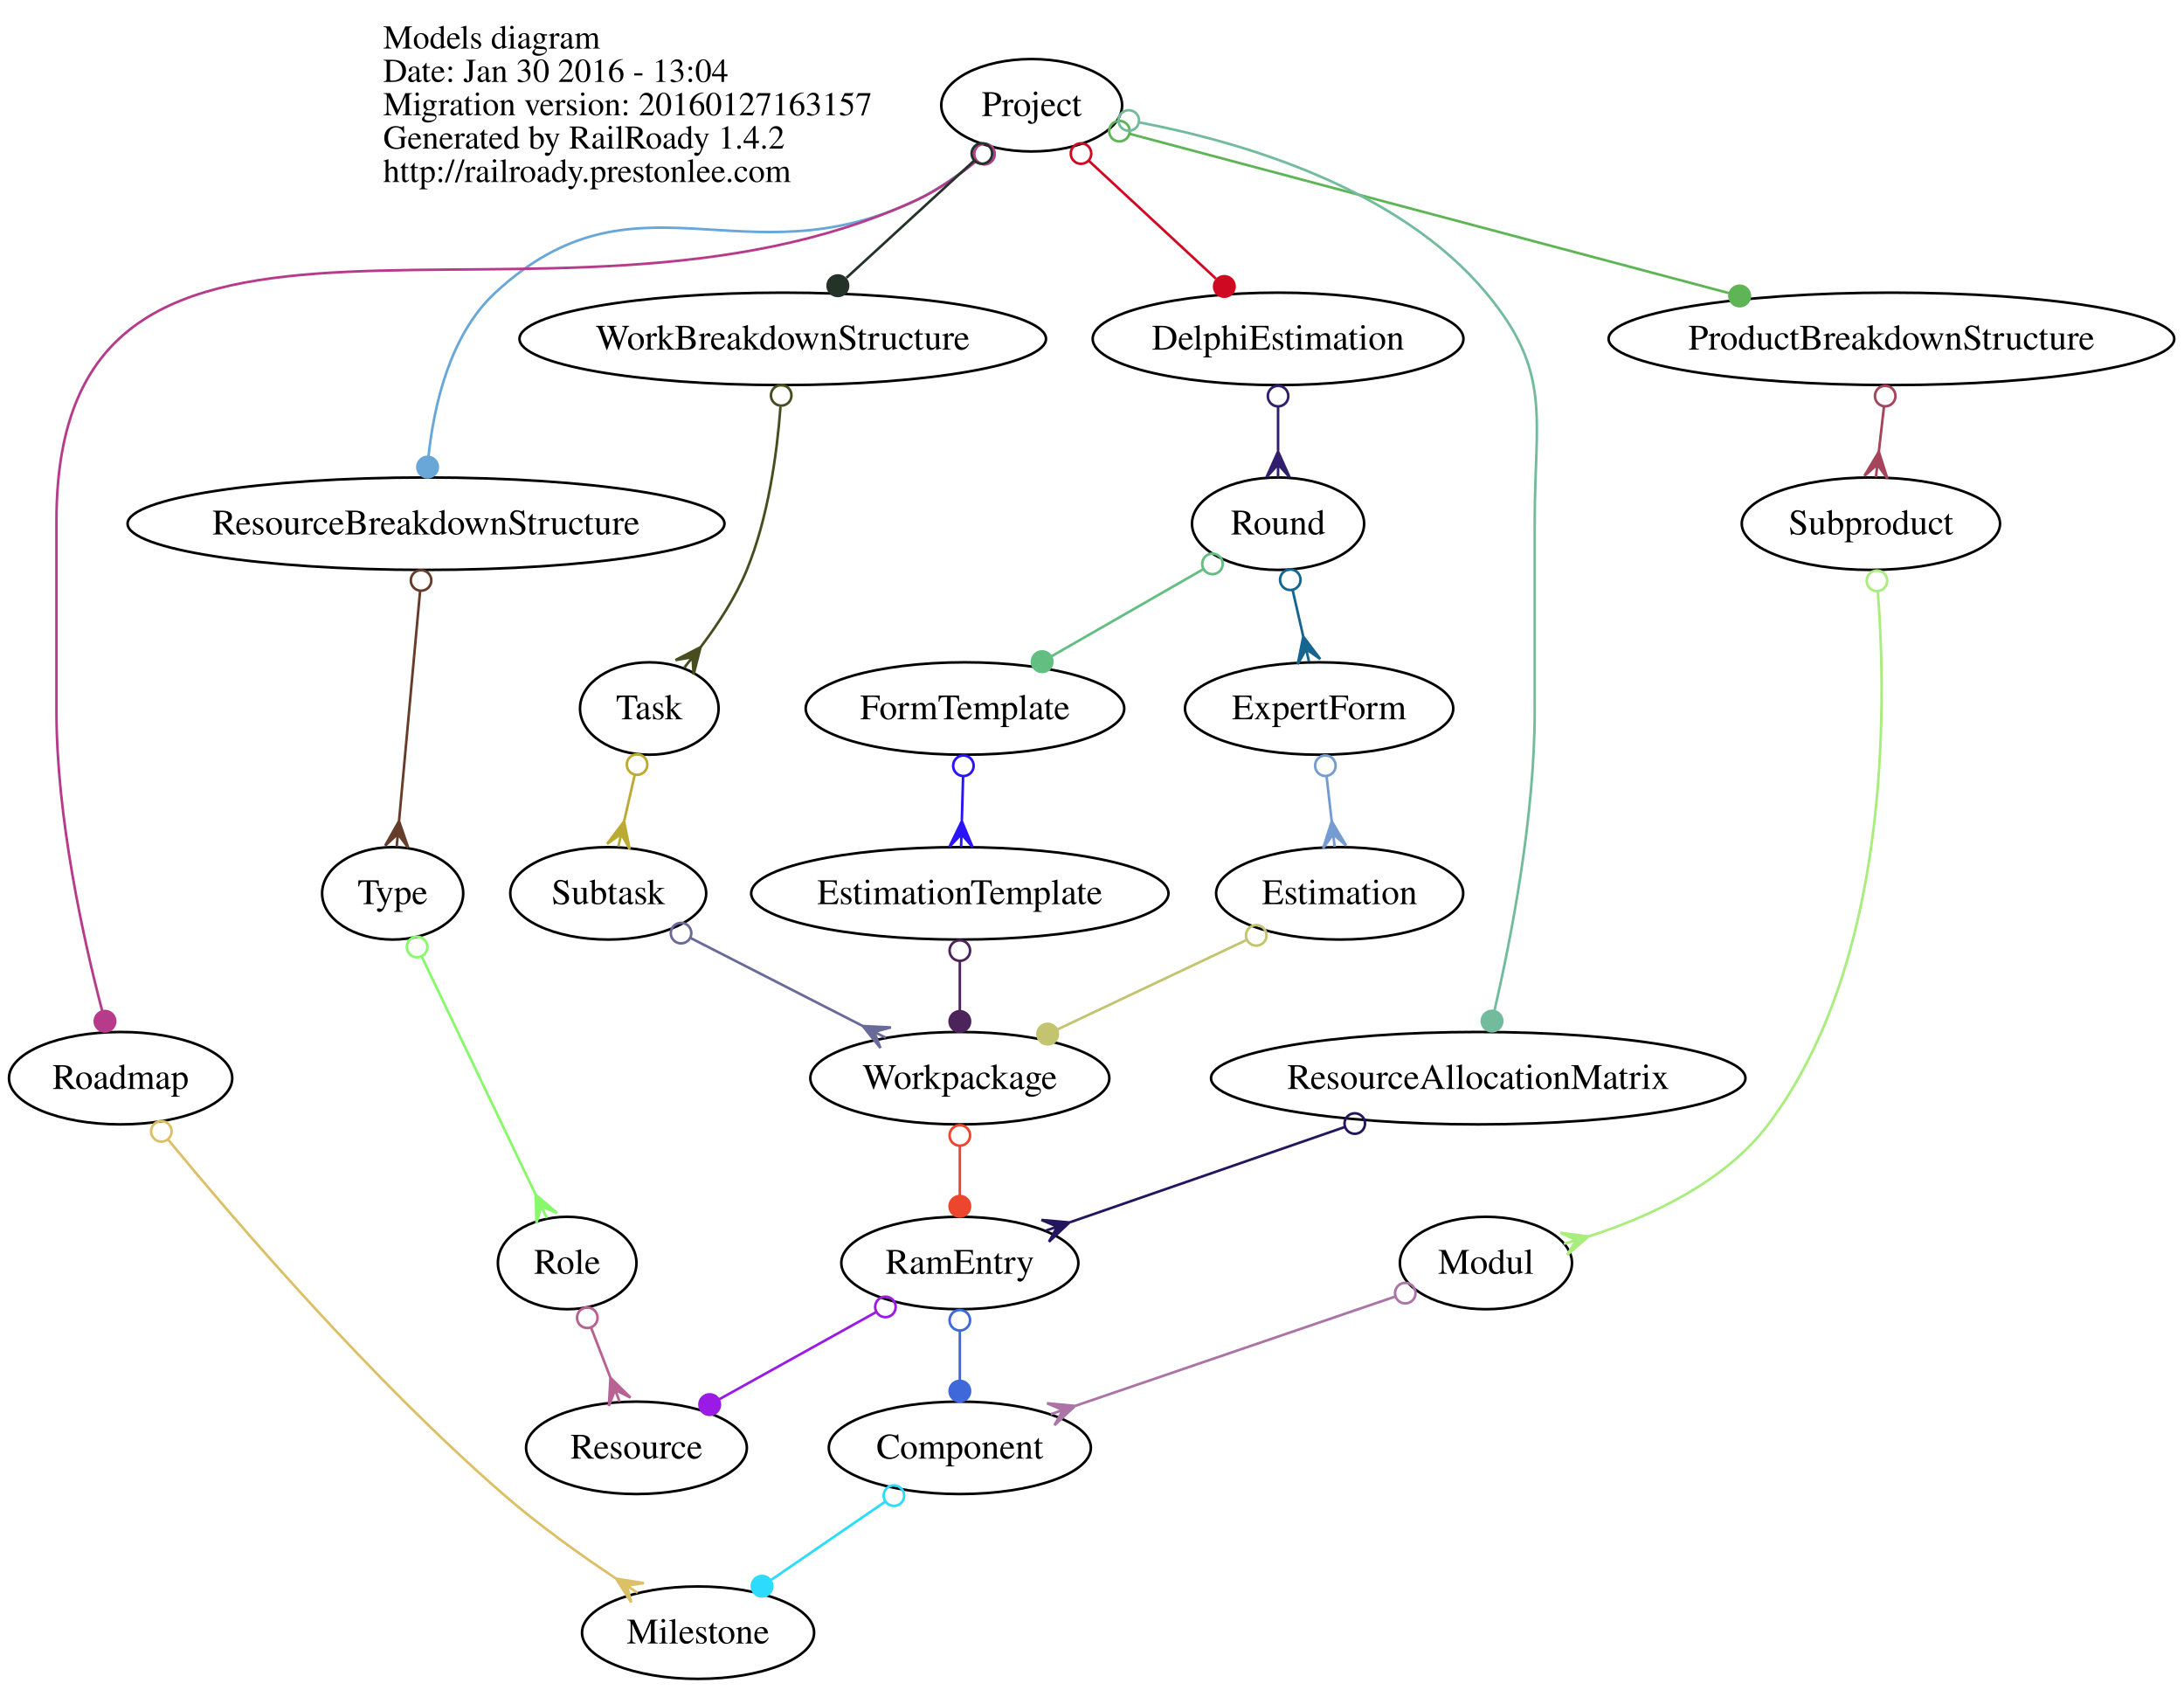
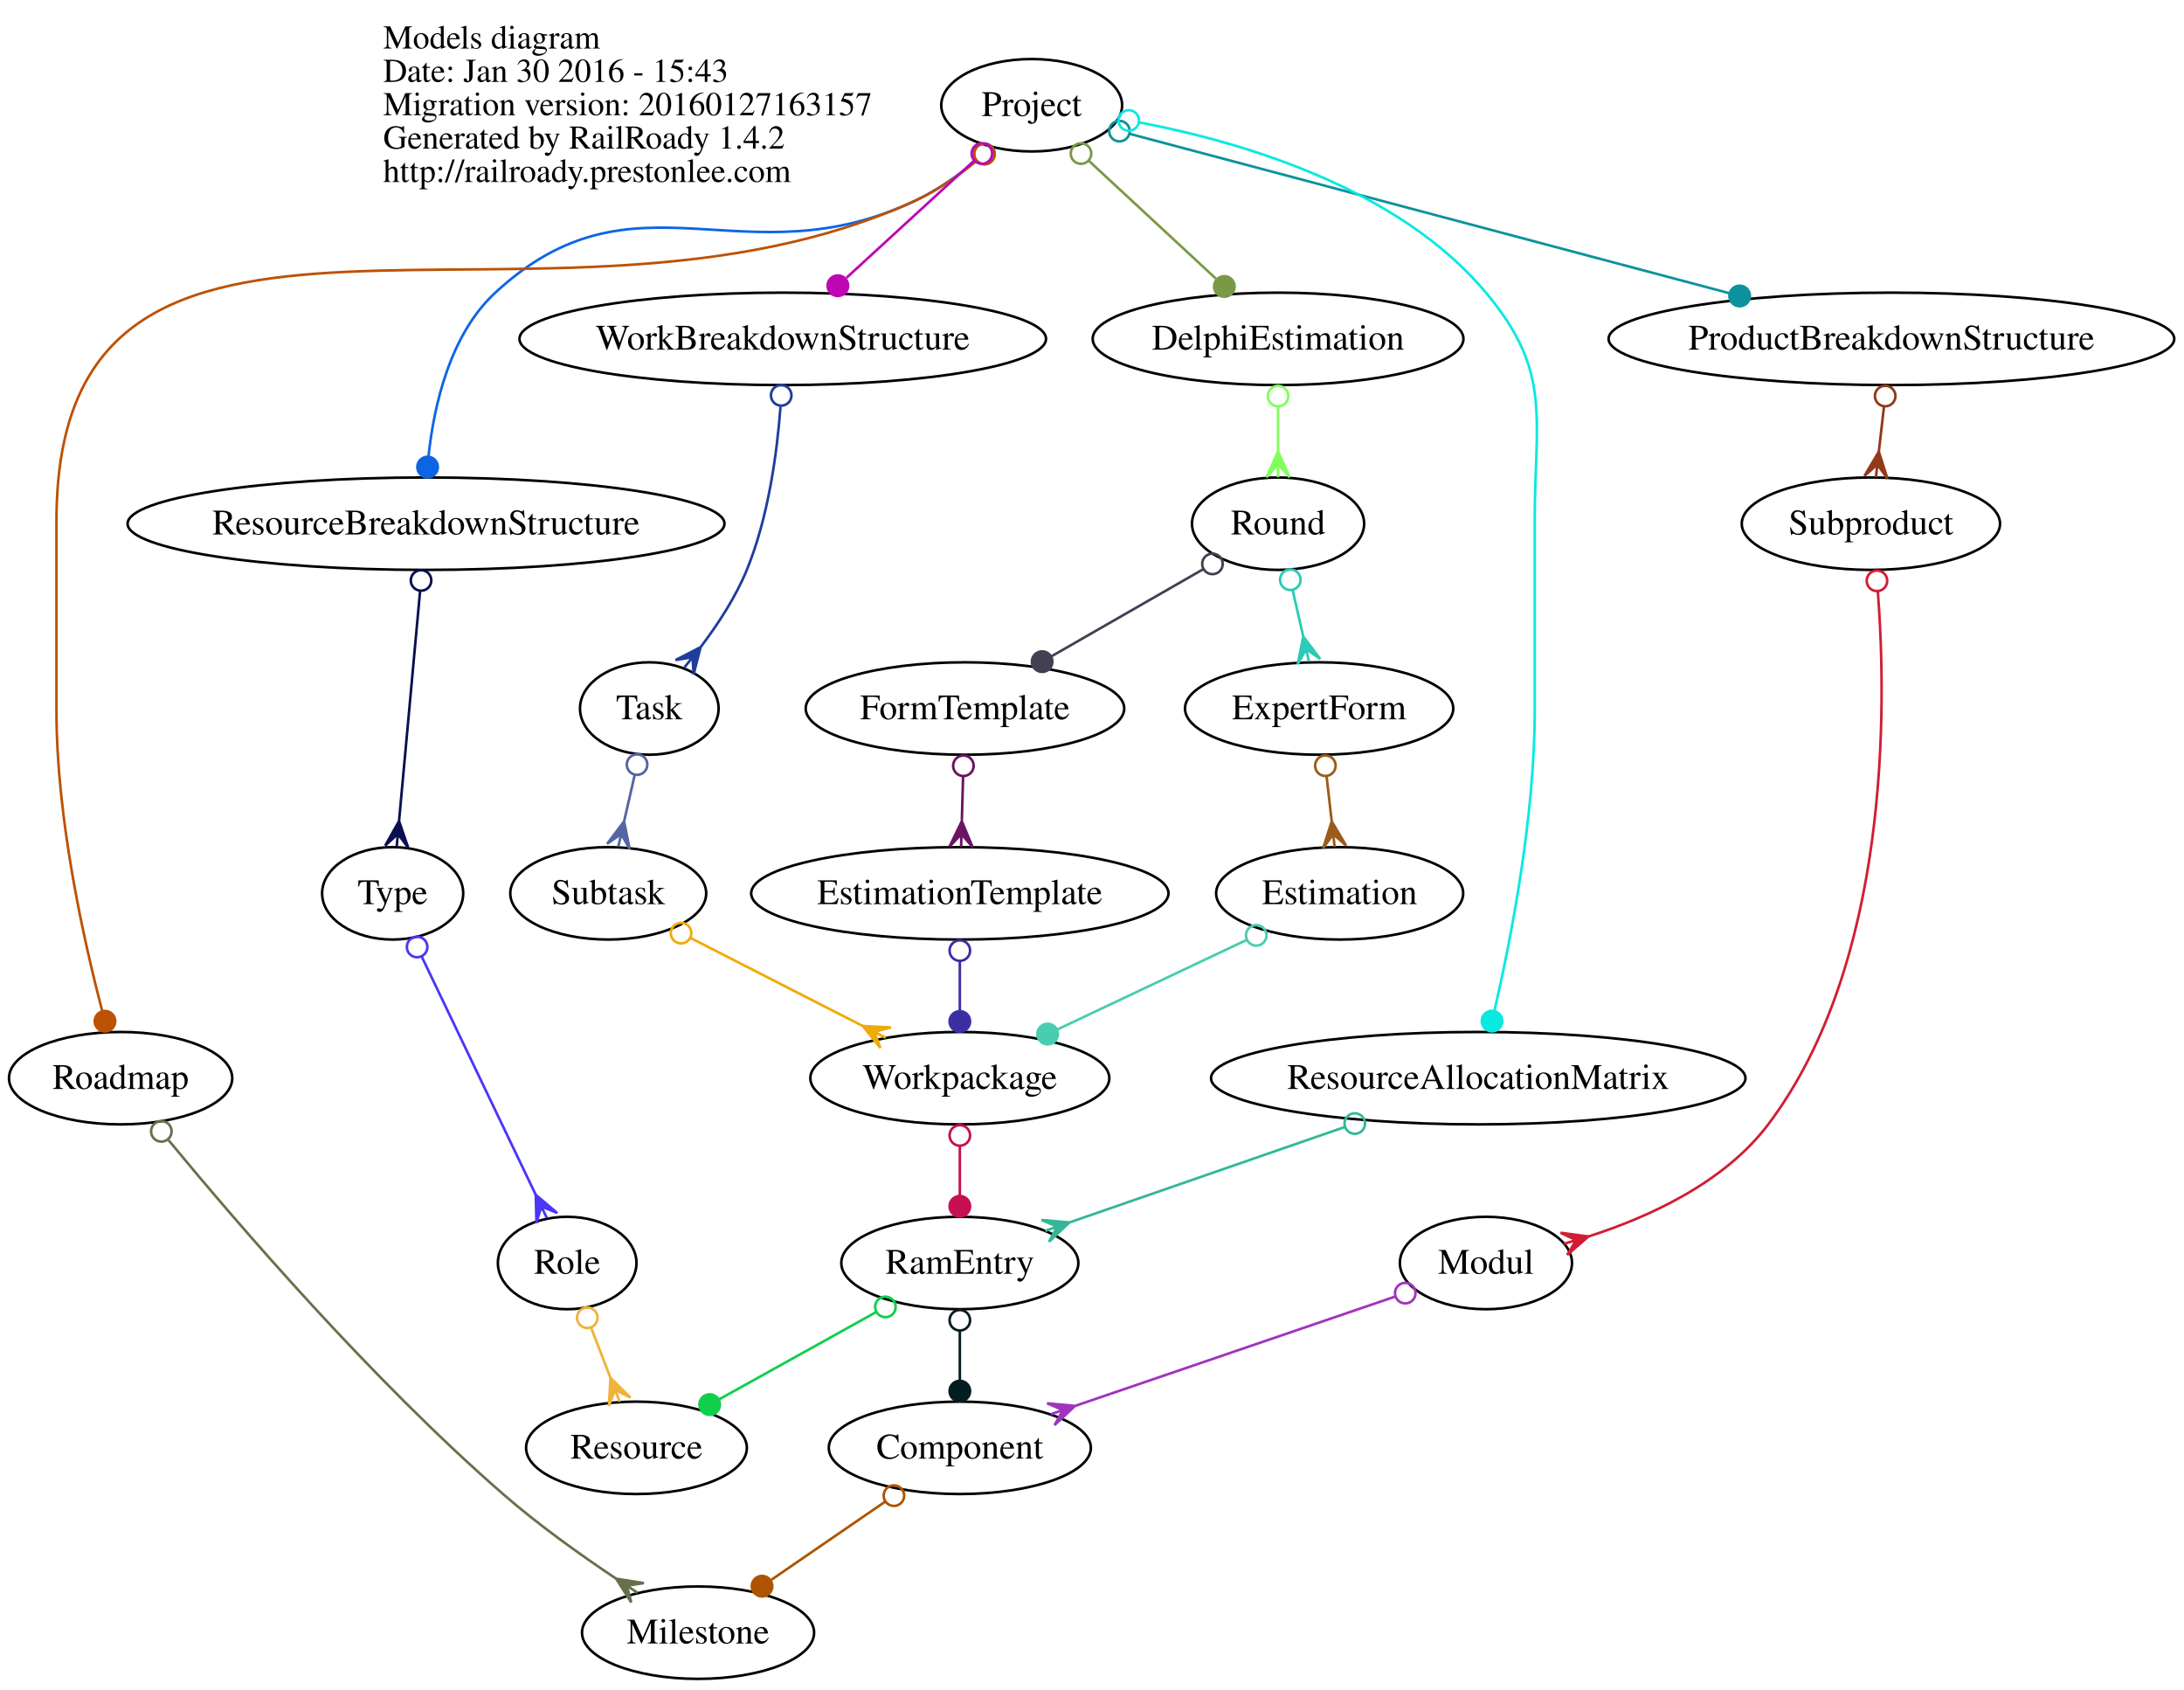
<svg xmlns="http://www.w3.org/2000/svg" width="851pt" height="658pt" viewBox="0.00 0.00 851.00 658.00">
  <g id="graph0" class="graph" transform="scale(1 1) rotate(0) translate(4 654)">
    <polygon fill="none" stroke="none" points="-4,4 -4,-654 847,-654 847,4 -4,4" />
    <g id="node1" class="node">
      <text text-anchor="start" x="145.312" y="-635.1" font-family="Times,serif" font-size="13.00">Models diagram</text>
-       <text text-anchor="start" x="145.312" y="-622.1" font-family="Times,serif" font-size="13.00">Date: Jan 30 2016 - 13:04</text>
+       <text text-anchor="start" x="145.312" y="-622.1" font-family="Times,serif" font-size="13.00">Date: Jan 30 2016 - 15:43</text>
      <text text-anchor="start" x="145.312" y="-609.1" font-family="Times,serif" font-size="13.00">Migration version: 20160127163157</text>
      <text text-anchor="start" x="145.312" y="-596.1" font-family="Times,serif" font-size="13.00">Generated by RailRoady 1.4.2</text>
      <text text-anchor="start" x="145.312" y="-583.1" font-family="Times,serif" font-size="13.00">http://railroady.prestonlee.com</text>
    </g>
    <g id="node2" class="node">
      <ellipse fill="none" stroke="black" cx="370" cy="-90" rx="51.063" ry="18" />
      <text text-anchor="middle" x="370" y="-85.8" font-family="Times,serif" font-size="14.00">Component</text>
    </g>
    <g id="node8" class="node">
      <ellipse fill="none" stroke="black" cx="268" cy="-18" rx="45.215" ry="18" />
      <text text-anchor="middle" x="268" y="-13.8" font-family="Times,serif" font-size="14.00">Milestone</text>
    </g>
    <g id="edge1" class="edge">
-       <path fill="none" stroke="#2ddcfc" d="M340.873,-69.011C326.977,-59.475 310.409,-48.104 296.583,-38.616" />
-       <ellipse fill="none" stroke="#2ddcfc" cx="344.318" cy="-71.375" rx="4" ry="4" />
-       <ellipse fill="#2ddcfc" stroke="#2ddcfc" cx="292.931" cy="-36.109" rx="4" ry="4" />
+       <path fill="none" stroke="#ad5404" d="M340.873,-69.011C326.977,-59.475 310.409,-48.104 296.583,-38.616" />
+       <ellipse fill="none" stroke="#ad5404" cx="344.318" cy="-71.375" rx="4" ry="4" />
+       <ellipse fill="#ad5404" stroke="#ad5404" cx="292.931" cy="-36.109" rx="4" ry="4" />
    </g>
    <g id="node3" class="node">
      <ellipse fill="none" stroke="black" cx="494" cy="-522" rx="72.242" ry="18" />
      <text text-anchor="middle" x="494" y="-517.8" font-family="Times,serif" font-size="14.00">DelphiEstimation</text>
    </g>
    <g id="node18" class="node">
      <ellipse fill="none" stroke="black" cx="494" cy="-450" rx="33.538" ry="18" />
      <text text-anchor="middle" x="494" y="-445.8" font-family="Times,serif" font-size="14.00">Round</text>
    </g>
    <g id="edge2" class="edge">
-       <path fill="none" stroke="#311f6d" d="M494,-495.64C494,-490.063 494,-484.132 494,-478.476" />
-       <ellipse fill="none" stroke="#311f6d" cx="494" cy="-499.697" rx="4" ry="4" />
-       <polygon fill="#311f6d" stroke="#311f6d" points="494,-478.104 498.5,-468.104 494,-473.104 494,-468.104 494,-468.104 494,-468.104 494,-473.104 489.5,-468.104 494,-478.104 494,-478.104" />
+       <path fill="none" stroke="#81fe5c" d="M494,-495.64C494,-490.063 494,-484.132 494,-478.476" />
+       <ellipse fill="none" stroke="#81fe5c" cx="494" cy="-499.697" rx="4" ry="4" />
+       <polygon fill="#81fe5c" stroke="#81fe5c" points="494,-478.104 498.5,-468.104 494,-473.104 494,-468.104 494,-468.104 494,-468.104 494,-473.104 489.5,-468.104 494,-478.104 494,-478.104" />
    </g>
    <g id="node4" class="node">
      <ellipse fill="none" stroke="black" cx="518" cy="-306" rx="48.139" ry="18" />
      <text text-anchor="middle" x="518" y="-301.8" font-family="Times,serif" font-size="14.00">Estimation</text>
    </g>
    <g id="node24" class="node">
      <ellipse fill="none" stroke="black" cx="370" cy="-234" rx="58.256" ry="18" />
      <text text-anchor="middle" x="370" y="-229.8" font-family="Times,serif" font-size="14.00">Workpackage</text>
    </g>
    <g id="edge3" class="edge">
-       <path fill="none" stroke="#c3c470" d="M481.658,-287.811C459.303,-277.238 430.698,-263.708 408.037,-252.991" />
-       <ellipse fill="none" stroke="#c3c470" cx="485.497" cy="-289.627" rx="4" ry="4" />
-       <ellipse fill="#c3c470" stroke="#c3c470" cx="404.214" cy="-251.182" rx="4" ry="4" />
+       <path fill="none" stroke="#4accb0" d="M481.658,-287.811C459.303,-277.238 430.698,-263.708 408.037,-252.991" />
+       <ellipse fill="none" stroke="#4accb0" cx="485.497" cy="-289.627" rx="4" ry="4" />
+       <ellipse fill="#4accb0" stroke="#4accb0" cx="404.214" cy="-251.182" rx="4" ry="4" />
    </g>
    <g id="node5" class="node">
      <ellipse fill="none" stroke="black" cx="370" cy="-306" rx="81.3" ry="18" />
      <text text-anchor="middle" x="370" y="-301.8" font-family="Times,serif" font-size="14.00">EstimationTemplate</text>
    </g>
    <g id="edge4" class="edge">
-       <path fill="none" stroke="#4d235c" d="M370,-279.64C370,-273.348 370,-266.605 370,-260.316" />
-       <ellipse fill="none" stroke="#4d235c" cx="370" cy="-283.697" rx="4" ry="4" />
-       <ellipse fill="#4d235c" stroke="#4d235c" cx="370" cy="-256.104" rx="4" ry="4" />
+       <path fill="none" stroke="#3c2fa6" d="M370,-279.64C370,-273.348 370,-266.605 370,-260.316" />
+       <ellipse fill="none" stroke="#3c2fa6" cx="370" cy="-283.697" rx="4" ry="4" />
+       <ellipse fill="#3c2fa6" stroke="#3c2fa6" cx="370" cy="-256.104" rx="4" ry="4" />
    </g>
    <g id="node6" class="node">
      <ellipse fill="none" stroke="black" cx="510" cy="-378" rx="52.266" ry="18" />
      <text text-anchor="middle" x="510" y="-373.8" font-family="Times,serif" font-size="14.00">ExpertForm</text>
    </g>
    <g id="edge5" class="edge">
-       <path fill="none" stroke="#749cd1" d="M512.898,-351.64C513.552,-345.92 514.248,-339.828 514.91,-334.042" />
-       <ellipse fill="none" stroke="#749cd1" cx="512.432" cy="-355.722" rx="4" ry="4" />
-       <polygon fill="#749cd1" stroke="#749cd1" points="514.91,-334.04 520.516,-324.615 515.477,-329.072 516.045,-324.104 516.045,-324.104 516.045,-324.104 515.477,-329.072 511.574,-323.593 514.91,-334.04 514.91,-334.04" />
+       <path fill="none" stroke="#9a5c1b" d="M512.898,-351.64C513.552,-345.92 514.248,-339.828 514.91,-334.042" />
+       <ellipse fill="none" stroke="#9a5c1b" cx="512.432" cy="-355.722" rx="4" ry="4" />
+       <polygon fill="#9a5c1b" stroke="#9a5c1b" points="514.91,-334.04 520.516,-324.615 515.477,-329.072 516.045,-324.104 516.045,-324.104 516.045,-324.104 515.477,-329.072 511.574,-323.593 514.91,-334.04 514.91,-334.04" />
    </g>
    <g id="node7" class="node">
      <ellipse fill="none" stroke="black" cx="372" cy="-378" rx="62.067" ry="18" />
      <text text-anchor="middle" x="372" y="-373.8" font-family="Times,serif" font-size="14.00">FormTemplate</text>
    </g>
    <g id="edge6" class="edge">
-       <path fill="none" stroke="#2c13fe" d="M371.275,-351.64C371.116,-346.063 370.947,-340.132 370.785,-334.476" />
-       <ellipse fill="none" stroke="#2c13fe" cx="371.391" cy="-355.698" rx="4" ry="4" />
-       <polygon fill="#2c13fe" stroke="#2c13fe" points="370.774,-334.1 374.987,-323.976 370.632,-329.102 370.489,-324.104 370.489,-324.104 370.489,-324.104 370.632,-329.102 365.991,-324.233 370.774,-334.1 370.774,-334.1" />
+       <path fill="none" stroke="#6a1463" d="M371.275,-351.64C371.116,-346.063 370.947,-340.132 370.785,-334.476" />
+       <ellipse fill="none" stroke="#6a1463" cx="371.391" cy="-355.698" rx="4" ry="4" />
+       <polygon fill="#6a1463" stroke="#6a1463" points="370.774,-334.1 374.987,-323.976 370.632,-329.102 370.489,-324.104 370.489,-324.104 370.489,-324.104 370.632,-329.102 365.991,-324.233 370.774,-334.1 370.774,-334.1" />
    </g>
    <g id="node9" class="node">
      <ellipse fill="none" stroke="black" cx="575" cy="-162" rx="33.538" ry="18" />
      <text text-anchor="middle" x="575" y="-157.8" font-family="Times,serif" font-size="14.00">Modul</text>
    </g>
    <g id="edge7" class="edge">
-       <path fill="none" stroke="#ab73a6" d="M539.68,-148.939C505.201,-137.166 452.598,-119.204 415.109,-106.403" />
-       <ellipse fill="none" stroke="#ab73a6" cx="543.567" cy="-150.267" rx="4" ry="4" />
-       <polygon fill="#ab73a6" stroke="#ab73a6" points="414.909,-106.335 406.899,-98.845 410.177,-104.719 405.445,-103.103 405.445,-103.103 405.445,-103.103 410.177,-104.719 403.991,-107.362 414.909,-106.335 414.909,-106.335" />
+       <path fill="none" stroke="#9f34bd" d="M539.68,-148.939C505.201,-137.166 452.598,-119.204 415.109,-106.403" />
+       <ellipse fill="none" stroke="#9f34bd" cx="543.567" cy="-150.267" rx="4" ry="4" />
+       <polygon fill="#9f34bd" stroke="#9f34bd" points="414.909,-106.335 406.899,-98.845 410.177,-104.719 405.445,-103.103 405.445,-103.103 405.445,-103.103 410.177,-104.719 403.991,-107.362 414.909,-106.335 414.909,-106.335" />
    </g>
    <g id="node10" class="node">
      <ellipse fill="none" stroke="black" cx="733" cy="-522" rx="110.202" ry="18" />
      <text text-anchor="middle" x="733" y="-517.8" font-family="Times,serif" font-size="14.00">ProductBreakdownStructure</text>
    </g>
    <g id="node19" class="node">
      <ellipse fill="none" stroke="black" cx="725" cy="-450" rx="50.325" ry="18" />
      <text text-anchor="middle" x="725" y="-445.8" font-family="Times,serif" font-size="14.00">Subproduct</text>
    </g>
    <g id="edge8" class="edge">
-       <path fill="none" stroke="#a5455b" d="M730.102,-495.64C729.448,-489.92 728.752,-483.828 728.09,-478.042" />
-       <ellipse fill="none" stroke="#a5455b" cx="730.568" cy="-499.722" rx="4" ry="4" />
-       <polygon fill="#a5455b" stroke="#a5455b" points="728.09,-478.04 731.426,-467.593 727.523,-473.072 726.955,-468.104 726.955,-468.104 726.955,-468.104 727.523,-473.072 722.484,-468.615 728.09,-478.04 728.09,-478.04" />
+       <path fill="none" stroke="#913918" d="M730.102,-495.64C729.448,-489.92 728.752,-483.828 728.09,-478.042" />
+       <ellipse fill="none" stroke="#913918" cx="730.568" cy="-499.722" rx="4" ry="4" />
+       <polygon fill="#913918" stroke="#913918" points="728.09,-478.04 731.426,-467.593 727.523,-473.072 726.955,-468.104 726.955,-468.104 726.955,-468.104 727.523,-473.072 722.484,-468.615 728.09,-478.04 728.09,-478.04" />
    </g>
    <g id="node11" class="node">
      <ellipse fill="none" stroke="black" cx="398" cy="-613" rx="35.234" ry="18" />
      <text text-anchor="middle" x="398" y="-608.8" font-family="Times,serif" font-size="14.00">Project</text>
    </g>
    <g id="edge13" class="edge">
-       <path fill="none" stroke="#d00922" d="M420.227,-591.394C435.052,-577.65 454.539,-559.583 469.762,-545.47" />
-       <ellipse fill="none" stroke="#d00922" cx="417.218" cy="-594.183" rx="4" ry="4" />
-       <ellipse fill="#d00922" stroke="#d00922" cx="473.066" cy="-542.407" rx="4" ry="4" />
+       <path fill="none" stroke="#799947" d="M420.227,-591.394C435.052,-577.65 454.539,-559.583 469.762,-545.47" />
+       <ellipse fill="none" stroke="#799947" cx="417.218" cy="-594.183" rx="4" ry="4" />
+       <ellipse fill="#799947" stroke="#799947" cx="473.066" cy="-542.407" rx="4" ry="4" />
    </g>
    <g id="edge10" class="edge">
-       <path fill="none" stroke="#5fb556" d="M436.302,-601.824C493.324,-586.675 601.186,-558.019 669.954,-539.75" />
-       <ellipse fill="none" stroke="#5fb556" cx="432.186" cy="-602.918" rx="4" ry="4" />
-       <ellipse fill="#5fb556" stroke="#5fb556" cx="673.86" cy="-538.712" rx="4" ry="4" />
+       <path fill="none" stroke="#0c929c" d="M436.302,-601.824C493.324,-586.675 601.186,-558.019 669.954,-539.75" />
+       <ellipse fill="none" stroke="#0c929c" cx="432.186" cy="-602.918" rx="4" ry="4" />
+       <ellipse fill="#0c929c" stroke="#0c929c" cx="673.86" cy="-538.712" rx="4" ry="4" />
    </g>
    <g id="node14" class="node">
      <ellipse fill="none" stroke="black" cx="572" cy="-234" rx="104.115" ry="18" />
      <text text-anchor="middle" x="572" y="-229.8" font-family="Times,serif" font-size="14.00">ResourceAllocationMatrix</text>
    </g>
    <g id="edge14" class="edge">
-       <path fill="none" stroke="#72bc9d" d="M439.997,-606.312C480.664,-598.529 541.016,-580.562 575,-540 600.976,-508.997 594,-491.447 594,-451 594,-451 594,-451 594,-377 594,-335.853 584.868,-288.782 578.371,-260.501" />
-       <ellipse fill="none" stroke="#72bc9d" cx="435.823" cy="-607.067" rx="4" ry="4" />
-       <ellipse fill="#72bc9d" stroke="#72bc9d" cx="577.369" cy="-256.248" rx="4" ry="4" />
+       <path fill="none" stroke="#08e9e1" d="M439.997,-606.312C480.664,-598.529 541.016,-580.562 575,-540 600.976,-508.997 594,-491.447 594,-451 594,-451 594,-451 594,-377 594,-335.853 584.868,-288.782 578.371,-260.501" />
+       <ellipse fill="none" stroke="#08e9e1" cx="435.823" cy="-607.067" rx="4" ry="4" />
+       <ellipse fill="#08e9e1" stroke="#08e9e1" cx="577.369" cy="-256.248" rx="4" ry="4" />
    </g>
    <g id="node15" class="node">
      <ellipse fill="none" stroke="black" cx="162" cy="-450" rx="116.291" ry="18" />
      <text text-anchor="middle" x="162" y="-445.8" font-family="Times,serif" font-size="14.00">ResourceBreakdownStructure</text>
    </g>
    <g id="edge11" class="edge">
-       <path fill="none" stroke="#68a7d7" d="M376.456,-591.465C369.432,-585.715 361.295,-579.96 353,-576 285.657,-543.85 243.796,-590.657 189,-540 171.363,-523.696 165.107,-496.29 162.96,-476.189" />
-       <ellipse fill="none" stroke="#68a7d7" cx="379.528" cy="-594.093" rx="4" ry="4" />
-       <ellipse fill="#68a7d7" stroke="#68a7d7" cx="162.609" cy="-472.061" rx="4" ry="4" />
+       <path fill="none" stroke="#0d65e6" d="M376.456,-591.465C369.432,-585.715 361.295,-579.96 353,-576 285.657,-543.85 243.796,-590.657 189,-540 171.363,-523.696 165.107,-496.29 162.96,-476.189" />
+       <ellipse fill="none" stroke="#0d65e6" cx="379.528" cy="-594.093" rx="4" ry="4" />
+       <ellipse fill="#0d65e6" stroke="#0d65e6" cx="162.609" cy="-472.061" rx="4" ry="4" />
    </g>
    <g id="node16" class="node">
      <ellipse fill="none" stroke="black" cx="43" cy="-234" rx="43.499" ry="18" />
      <text text-anchor="middle" x="43" y="-229.8" font-family="Times,serif" font-size="14.00">Roadmap</text>
    </g>
    <g id="edge12" class="edge">
-       <path fill="none" stroke="#b63b8b" d="M376.519,-591.333C369.497,-585.576 361.346,-579.852 353,-576 208.714,-509.397 18,-609.916 18,-451 18,-451 18,-451 18,-377 18,-335.535 28.467,-288.277 35.856,-260.084" />
-       <ellipse fill="none" stroke="#b63b8b" cx="379.588" cy="-593.969" rx="4" ry="4" />
-       <ellipse fill="#b63b8b" stroke="#b63b8b" cx="36.904" cy="-256.179" rx="4" ry="4" />
+       <path fill="none" stroke="#bd5104" d="M376.519,-591.333C369.497,-585.576 361.346,-579.852 353,-576 208.714,-509.397 18,-609.916 18,-451 18,-451 18,-451 18,-377 18,-335.535 28.467,-288.277 35.856,-260.084" />
+       <ellipse fill="none" stroke="#bd5104" cx="379.588" cy="-593.969" rx="4" ry="4" />
+       <ellipse fill="#bd5104" stroke="#bd5104" cx="36.904" cy="-256.179" rx="4" ry="4" />
    </g>
    <g id="node23" class="node">
      <ellipse fill="none" stroke="black" cx="301" cy="-522" rx="102.582" ry="18" />
      <text text-anchor="middle" x="301" y="-517.8" font-family="Times,serif" font-size="14.00">WorkBreakdownStructure</text>
    </g>
    <g id="edge9" class="edge">
-       <path fill="none" stroke="#243228" d="M375.581,-591.43C360.703,-577.779 341.166,-559.853 325.82,-545.773" />
-       <ellipse fill="none" stroke="#243228" cx="378.598" cy="-594.198" rx="4" ry="4" />
-       <ellipse fill="#243228" stroke="#243228" cx="322.473" cy="-542.702" rx="4" ry="4" />
+       <path fill="none" stroke="#be06b4" d="M375.581,-591.43C360.703,-577.779 341.166,-559.853 325.82,-545.773" />
+       <ellipse fill="none" stroke="#be06b4" cx="378.598" cy="-594.198" rx="4" ry="4" />
+       <ellipse fill="#be06b4" stroke="#be06b4" cx="322.473" cy="-542.702" rx="4" ry="4" />
    </g>
    <g id="node12" class="node">
      <ellipse fill="none" stroke="black" cx="370" cy="-162" rx="46.185" ry="18" />
      <text text-anchor="middle" x="370" y="-157.8" font-family="Times,serif" font-size="14.00">RamEntry</text>
    </g>
    <g id="edge16" class="edge">
-       <path fill="none" stroke="#3f69db" d="M370,-135.64C370,-129.348 370,-122.605 370,-116.316" />
-       <ellipse fill="none" stroke="#3f69db" cx="370" cy="-139.697" rx="4" ry="4" />
-       <ellipse fill="#3f69db" stroke="#3f69db" cx="370" cy="-112.104" rx="4" ry="4" />
+       <path fill="none" stroke="#051d21" d="M370,-135.64C370,-129.348 370,-122.605 370,-116.316" />
+       <ellipse fill="none" stroke="#051d21" cx="370" cy="-139.697" rx="4" ry="4" />
+       <ellipse fill="#051d21" stroke="#051d21" cx="370" cy="-112.104" rx="4" ry="4" />
    </g>
    <g id="node13" class="node">
      <ellipse fill="none" stroke="black" cx="244" cy="-90" rx="43.016" ry="18" />
      <text text-anchor="middle" x="244" y="-85.8" font-family="Times,serif" font-size="14.00">Resource</text>
    </g>
    <g id="edge15" class="edge">
-       <path fill="none" stroke="#991be5" d="M337.242,-142.801C318.437,-132.354 294.918,-119.288 276.205,-108.892" />
-       <ellipse fill="none" stroke="#991be5" cx="341.005" cy="-144.892" rx="4" ry="4" />
-       <ellipse fill="#991be5" stroke="#991be5" cx="272.527" cy="-106.848" rx="4" ry="4" />
+       <path fill="none" stroke="#10cf4d" d="M337.242,-142.801C318.437,-132.354 294.918,-119.288 276.205,-108.892" />
+       <ellipse fill="none" stroke="#10cf4d" cx="341.005" cy="-144.892" rx="4" ry="4" />
+       <ellipse fill="#10cf4d" stroke="#10cf4d" cx="272.527" cy="-106.848" rx="4" ry="4" />
    </g>
    <g id="edge17" class="edge">
-       <path fill="none" stroke="#24155f" d="M520.003,-214.981C486.805,-203.477 444.283,-188.742 412.995,-177.899" />
-       <ellipse fill="none" stroke="#24155f" cx="523.891" cy="-216.328" rx="4" ry="4" />
-       <polygon fill="#24155f" stroke="#24155f" points="412.707,-177.799 404.732,-170.273 407.982,-176.162 403.258,-174.525 403.258,-174.525 403.258,-174.525 407.982,-176.162 401.785,-178.777 412.707,-177.799 412.707,-177.799" />
+       <path fill="none" stroke="#34b798" d="M520.003,-214.981C486.805,-203.477 444.283,-188.742 412.995,-177.899" />
+       <ellipse fill="none" stroke="#34b798" cx="523.891" cy="-216.328" rx="4" ry="4" />
+       <polygon fill="#34b798" stroke="#34b798" points="412.707,-177.799 404.732,-170.273 407.982,-176.162 403.258,-174.525 403.258,-174.525 403.258,-174.525 407.982,-176.162 401.785,-178.777 412.707,-177.799 412.707,-177.799" />
    </g>
    <g id="node22" class="node">
      <ellipse fill="none" stroke="black" cx="149" cy="-306" rx="27.489" ry="18" />
      <text text-anchor="middle" x="149" y="-301.8" font-family="Times,serif" font-size="14.00">Type</text>
    </g>
    <g id="edge18" class="edge">
-       <path fill="none" stroke="#663d2a" d="M159.671,-423.558C157.372,-398.444 153.867,-360.164 151.508,-334.393" />
-       <ellipse fill="none" stroke="#663d2a" cx="160.067" cy="-427.888" rx="4" ry="4" />
-       <polygon fill="#663d2a" stroke="#663d2a" points="151.485,-334.148 155.055,-323.779 151.03,-329.168 150.574,-324.189 150.574,-324.189 150.574,-324.189 151.03,-329.168 146.092,-324.6 151.485,-334.148 151.485,-334.148" />
+       <path fill="none" stroke="#090f51" d="M159.671,-423.558C157.372,-398.444 153.867,-360.164 151.508,-334.393" />
+       <ellipse fill="none" stroke="#090f51" cx="160.067" cy="-427.888" rx="4" ry="4" />
+       <polygon fill="#090f51" stroke="#090f51" points="151.485,-334.148 155.055,-323.779 151.03,-329.168 150.574,-324.189 150.574,-324.189 150.574,-324.189 151.03,-329.168 146.092,-324.6 151.485,-334.148 151.485,-334.148" />
    </g>
    <g id="edge19" class="edge">
-       <path fill="none" stroke="#dbc066" d="M61.687,-209.843C88.628,-177.183 140.789,-116.602 192,-72 205.662,-60.102 222.012,-48.414 236.042,-39.055" />
-       <ellipse fill="none" stroke="#dbc066" cx="58.867" cy="-213.28" rx="4" ry="4" />
-       <polygon fill="#dbc066" stroke="#dbc066" points="236.073,-39.035 246.902,-37.31 240.253,-36.291 244.433,-33.548 244.433,-33.548 244.433,-33.548 240.253,-36.291 241.963,-29.786 236.073,-39.035 236.073,-39.035" />
+       <path fill="none" stroke="#66714b" d="M61.687,-209.843C88.628,-177.183 140.789,-116.602 192,-72 205.662,-60.102 222.012,-48.414 236.042,-39.055" />
+       <ellipse fill="none" stroke="#66714b" cx="58.867" cy="-213.28" rx="4" ry="4" />
+       <polygon fill="#66714b" stroke="#66714b" points="236.073,-39.035 246.902,-37.31 240.253,-36.291 244.433,-33.548 244.433,-33.548 244.433,-33.548 240.253,-36.291 241.963,-29.786 236.073,-39.035 236.073,-39.035" />
    </g>
    <g id="node17" class="node">
      <ellipse fill="none" stroke="black" cx="217" cy="-162" rx="27" ry="18" />
      <text text-anchor="middle" x="217" y="-157.8" font-family="Times,serif" font-size="14.00">Role</text>
    </g>
    <g id="edge20" class="edge">
-       <path fill="none" stroke="#b76292" d="M226.343,-136.778C228.747,-130.544 231.347,-123.805 233.793,-117.463" />
-       <ellipse fill="none" stroke="#b76292" cx="224.838" cy="-140.679" rx="4" ry="4" />
-       <polygon fill="#b76292" stroke="#b76292" points="233.861,-117.286 241.658,-109.576 235.66,-112.621 237.46,-107.956 237.46,-107.956 237.46,-107.956 235.66,-112.621 233.261,-106.337 233.861,-117.286 233.861,-117.286" />
+       <path fill="none" stroke="#efb33a" d="M226.343,-136.778C228.747,-130.544 231.347,-123.805 233.793,-117.463" />
+       <ellipse fill="none" stroke="#efb33a" cx="224.838" cy="-140.679" rx="4" ry="4" />
+       <polygon fill="#efb33a" stroke="#efb33a" points="233.861,-117.286 241.658,-109.576 235.66,-112.621 237.46,-107.956 237.46,-107.956 237.46,-107.956 235.66,-112.621 233.261,-106.337 233.861,-117.286 233.861,-117.286" />
    </g>
    <g id="edge21" class="edge">
-       <path fill="none" stroke="#156590" d="M499.717,-423.987C501.029,-418.249 502.429,-412.121 503.762,-406.293" />
-       <ellipse fill="none" stroke="#156590" cx="498.764" cy="-428.156" rx="4" ry="4" />
-       <polygon fill="#156590" stroke="#156590" points="503.823,-406.024 510.438,-397.278 504.937,-401.15 506.051,-396.275 506.051,-396.275 506.051,-396.275 504.937,-401.15 501.664,-395.273 503.823,-406.024 503.823,-406.024" />
+       <path fill="none" stroke="#2ccbb6" d="M499.717,-423.987C501.029,-418.249 502.429,-412.121 503.762,-406.293" />
+       <ellipse fill="none" stroke="#2ccbb6" cx="498.764" cy="-428.156" rx="4" ry="4" />
+       <polygon fill="#2ccbb6" stroke="#2ccbb6" points="503.823,-406.024 510.438,-397.278 504.937,-401.15 506.051,-396.275 506.051,-396.275 506.051,-396.275 504.937,-401.15 501.664,-395.273 503.823,-406.024 503.823,-406.024" />
    </g>
    <g id="edge22" class="edge">
-       <path fill="none" stroke="#62bf81" d="M464.808,-432.25C447.042,-422.057 424.279,-408.996 405.743,-398.361" />
-       <ellipse fill="none" stroke="#62bf81" cx="468.437" cy="-434.333" rx="4" ry="4" />
-       <ellipse fill="#62bf81" stroke="#62bf81" cx="402.076" cy="-396.257" rx="4" ry="4" />
+       <path fill="none" stroke="#443f53" d="M464.808,-432.25C447.042,-422.057 424.279,-408.996 405.743,-398.361" />
+       <ellipse fill="none" stroke="#443f53" cx="468.437" cy="-434.333" rx="4" ry="4" />
+       <ellipse fill="#443f53" stroke="#443f53" cx="402.076" cy="-396.257" rx="4" ry="4" />
    </g>
    <g id="edge23" class="edge">
-       <path fill="none" stroke="#a9ed7d" d="M727.694,-423.748C731.227,-377.599 732.212,-278.635 685,-216 668.01,-193.46 638.935,-180.029 614.943,-172.329" />
-       <ellipse fill="none" stroke="#a9ed7d" cx="727.354" cy="-427.744" rx="4" ry="4" />
-       <polygon fill="#a9ed7d" stroke="#a9ed7d" points="614.941,-172.329 606.649,-165.153 610.151,-170.896 605.36,-169.464 605.36,-169.464 605.36,-169.464 610.151,-170.896 604.071,-173.775 614.941,-172.329 614.941,-172.329" />
+       <path fill="none" stroke="#d11d34" d="M727.694,-423.748C731.227,-377.599 732.212,-278.635 685,-216 668.01,-193.46 638.935,-180.029 614.943,-172.329" />
+       <ellipse fill="none" stroke="#d11d34" cx="727.354" cy="-427.744" rx="4" ry="4" />
+       <polygon fill="#d11d34" stroke="#d11d34" points="614.941,-172.329 606.649,-165.153 610.151,-170.896 605.36,-169.464 605.36,-169.464 605.36,-169.464 610.151,-170.896 604.071,-173.775 614.941,-172.329 614.941,-172.329" />
    </g>
    <g id="node20" class="node">
      <ellipse fill="none" stroke="black" cx="233" cy="-306" rx="38.171" ry="18" />
      <text text-anchor="middle" x="233" y="-301.8" font-family="Times,serif" font-size="14.00">Subtask</text>
    </g>
    <g id="edge24" class="edge">
-       <path fill="none" stroke="#696a97" d="M264.992,-288.654C285.049,-278.405 311.007,-265.142 332.095,-254.367" />
-       <ellipse fill="none" stroke="#696a97" cx="261.372" cy="-290.504" rx="4" ry="4" />
-       <polygon fill="#696a97" stroke="#696a97" points="332.198,-254.315 343.15,-253.772 336.65,-252.04 341.103,-249.765 341.103,-249.765 341.103,-249.765 336.65,-252.04 339.055,-245.758 332.198,-254.315 332.198,-254.315" />
+       <path fill="none" stroke="#eeab08" d="M264.992,-288.654C285.049,-278.405 311.007,-265.142 332.095,-254.367" />
+       <ellipse fill="none" stroke="#eeab08" cx="261.372" cy="-290.504" rx="4" ry="4" />
+       <polygon fill="#eeab08" stroke="#eeab08" points="332.198,-254.315 343.15,-253.772 336.65,-252.04 341.103,-249.765 341.103,-249.765 341.103,-249.765 336.65,-252.04 339.055,-245.758 332.198,-254.315 332.198,-254.315" />
    </g>
    <g id="node21" class="node">
      <ellipse fill="none" stroke="black" cx="249" cy="-378" rx="27" ry="18" />
      <text text-anchor="middle" x="249" y="-373.8" font-family="Times,serif" font-size="14.00">Task</text>
    </g>
    <g id="edge25" class="edge">
-       <path fill="none" stroke="#bcab32" d="M243.283,-351.987C241.971,-346.249 240.571,-340.121 239.238,-334.293" />
-       <ellipse fill="none" stroke="#bcab32" cx="244.236" cy="-356.156" rx="4" ry="4" />
-       <polygon fill="#bcab32" stroke="#bcab32" points="239.177,-334.024 241.336,-323.273 238.063,-329.15 236.949,-324.275 236.949,-324.275 236.949,-324.275 238.063,-329.15 232.562,-325.278 239.177,-334.024 239.177,-334.024" />
+       <path fill="none" stroke="#5465a3" d="M243.283,-351.987C241.971,-346.249 240.571,-340.121 239.238,-334.293" />
+       <ellipse fill="none" stroke="#5465a3" cx="244.236" cy="-356.156" rx="4" ry="4" />
+       <polygon fill="#5465a3" stroke="#5465a3" points="239.177,-334.024 241.336,-323.273 238.063,-329.15 236.949,-324.275 236.949,-324.275 236.949,-324.275 238.063,-329.15 232.562,-325.278 239.177,-334.024 239.177,-334.024" />
    </g>
    <g id="edge26" class="edge">
-       <path fill="none" stroke="#87f96b" d="M160.261,-281.485C172.536,-255.851 192.113,-214.969 204.761,-188.557" />
-       <ellipse fill="none" stroke="#87f96b" cx="158.528" cy="-285.103" rx="4" ry="4" />
-       <polygon fill="#87f96b" stroke="#87f96b" points="204.762,-188.556 213.14,-181.48 206.921,-184.046 209.081,-179.537 209.081,-179.537 209.081,-179.537 206.921,-184.046 205.022,-177.593 204.762,-188.556 204.762,-188.556" />
+       <path fill="none" stroke="#4a36f7" d="M160.261,-281.485C172.536,-255.851 192.113,-214.969 204.761,-188.557" />
+       <ellipse fill="none" stroke="#4a36f7" cx="158.528" cy="-285.103" rx="4" ry="4" />
+       <polygon fill="#4a36f7" stroke="#4a36f7" points="204.762,-188.556 213.14,-181.48 206.921,-184.046 209.081,-179.537 209.081,-179.537 209.081,-179.537 206.921,-184.046 205.022,-177.593 204.762,-188.556 204.762,-188.556" />
    </g>
    <g id="edge27" class="edge">
-       <path fill="none" stroke="#484c1f" d="M300.125,-495.586C298.759,-477.311 295.361,-452.397 287,-432 282.639,-421.362 275.759,-410.824 269.044,-401.981" />
-       <ellipse fill="none" stroke="#484c1f" cx="300.397" cy="-499.982" rx="4" ry="4" />
-       <polygon fill="#484c1f" stroke="#484c1f" points="268.976,-401.895 266.264,-391.27 265.86,-397.984 262.744,-394.074 262.744,-394.074 262.744,-394.074 265.86,-397.984 259.225,-396.878 268.976,-401.895 268.976,-401.895" />
+       <path fill="none" stroke="#1f3d9c" d="M300.125,-495.586C298.759,-477.311 295.361,-452.397 287,-432 282.639,-421.362 275.759,-410.824 269.044,-401.981" />
+       <ellipse fill="none" stroke="#1f3d9c" cx="300.397" cy="-499.982" rx="4" ry="4" />
+       <polygon fill="#1f3d9c" stroke="#1f3d9c" points="268.976,-401.895 266.264,-391.27 265.86,-397.984 262.744,-394.074 262.744,-394.074 262.744,-394.074 265.86,-397.984 259.225,-396.878 268.976,-401.895 268.976,-401.895" />
    </g>
    <g id="edge28" class="edge">
-       <path fill="none" stroke="#ec462f" d="M370,-207.64C370,-201.348 370,-194.605 370,-188.316" />
-       <ellipse fill="none" stroke="#ec462f" cx="370" cy="-211.697" rx="4" ry="4" />
-       <ellipse fill="#ec462f" stroke="#ec462f" cx="370" cy="-184.104" rx="4" ry="4" />
+       <path fill="none" stroke="#c61051" d="M370,-207.64C370,-201.348 370,-194.605 370,-188.316" />
+       <ellipse fill="none" stroke="#c61051" cx="370" cy="-211.697" rx="4" ry="4" />
+       <ellipse fill="#c61051" stroke="#c61051" cx="370" cy="-184.104" rx="4" ry="4" />
    </g>
  </g>
</svg>
